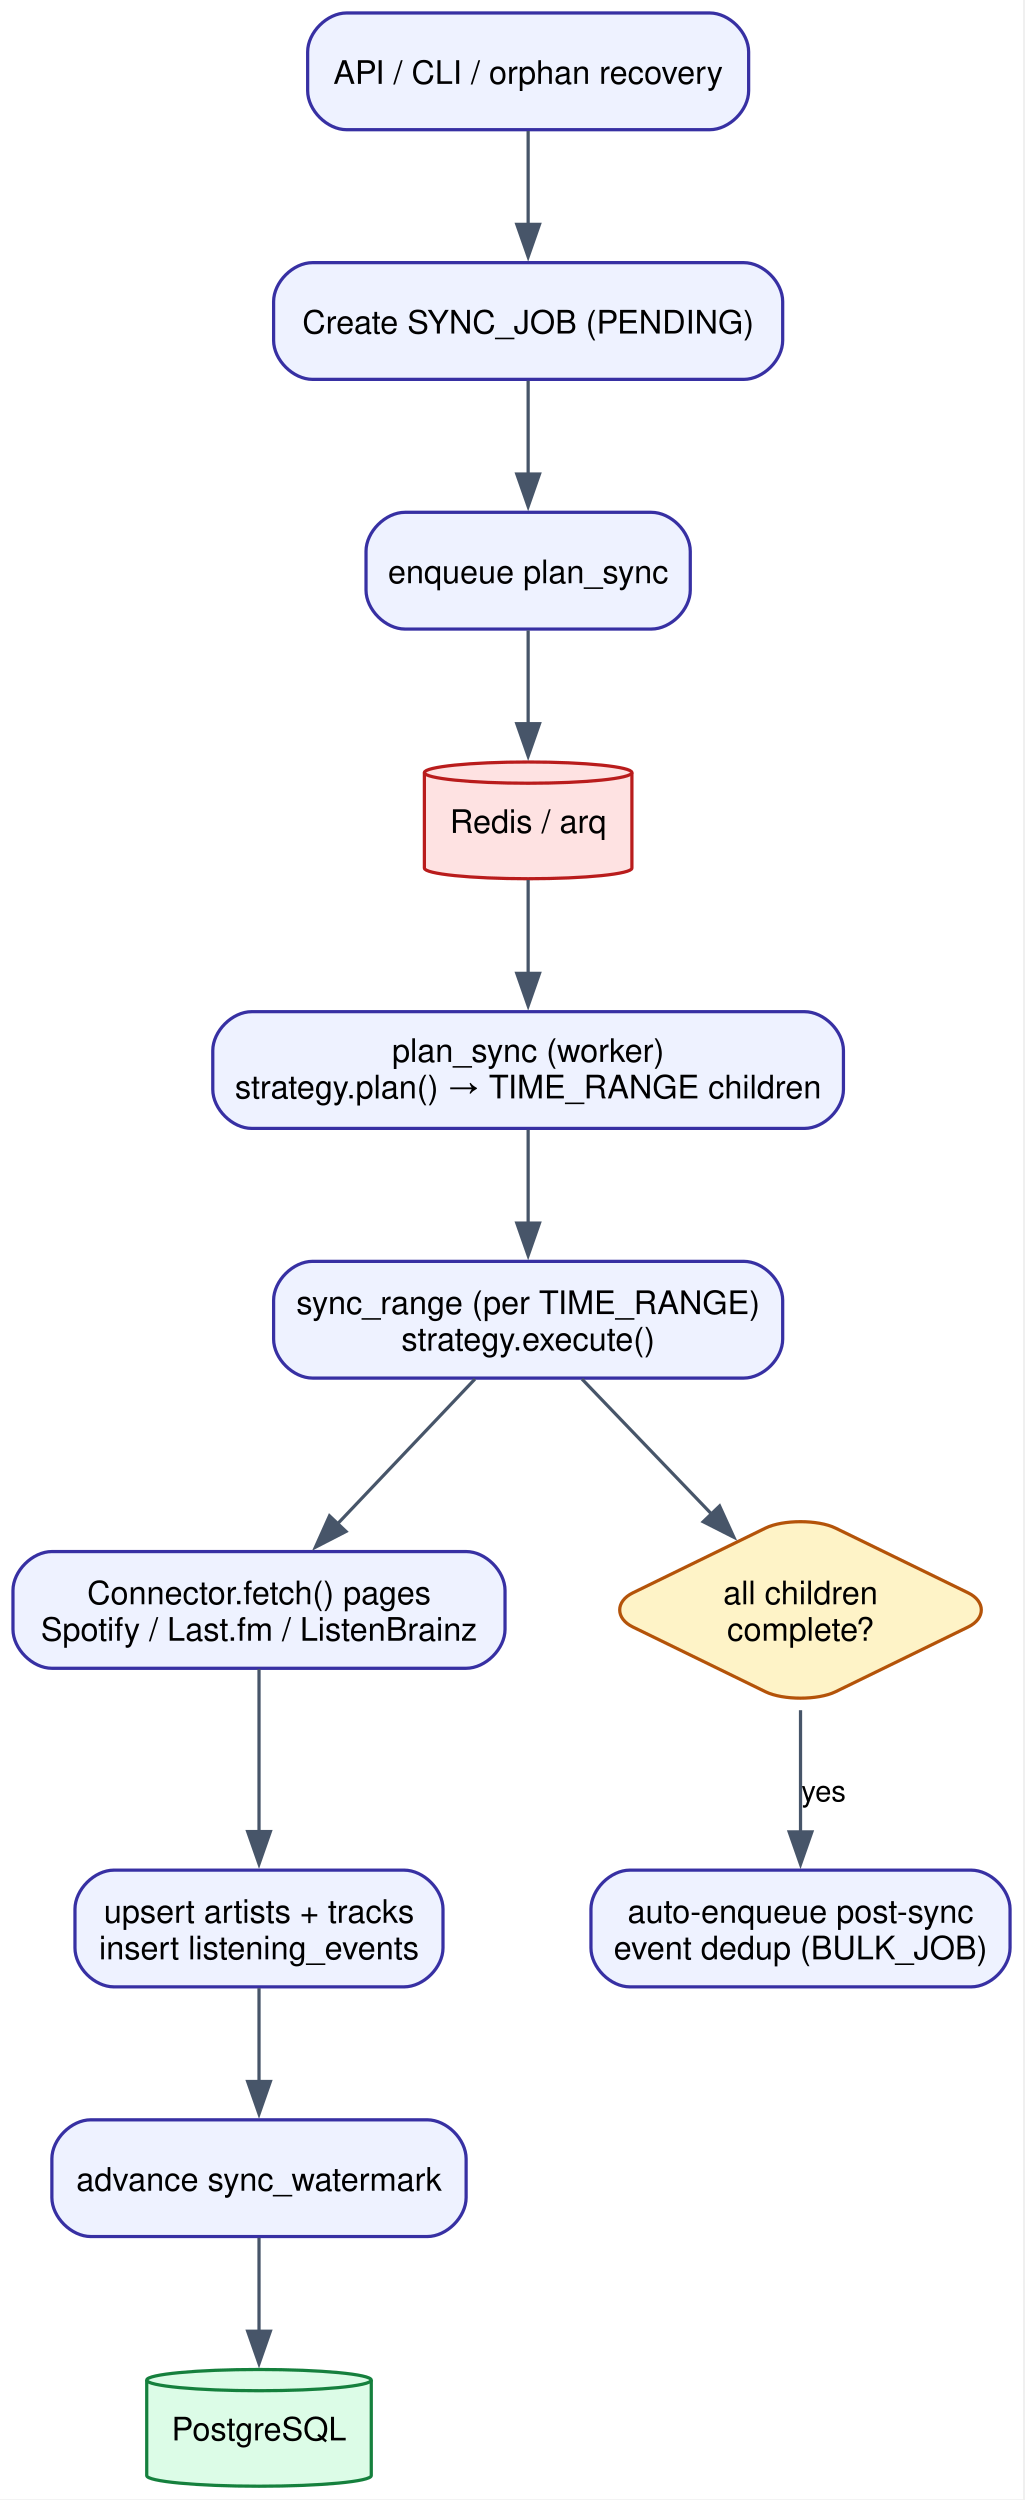
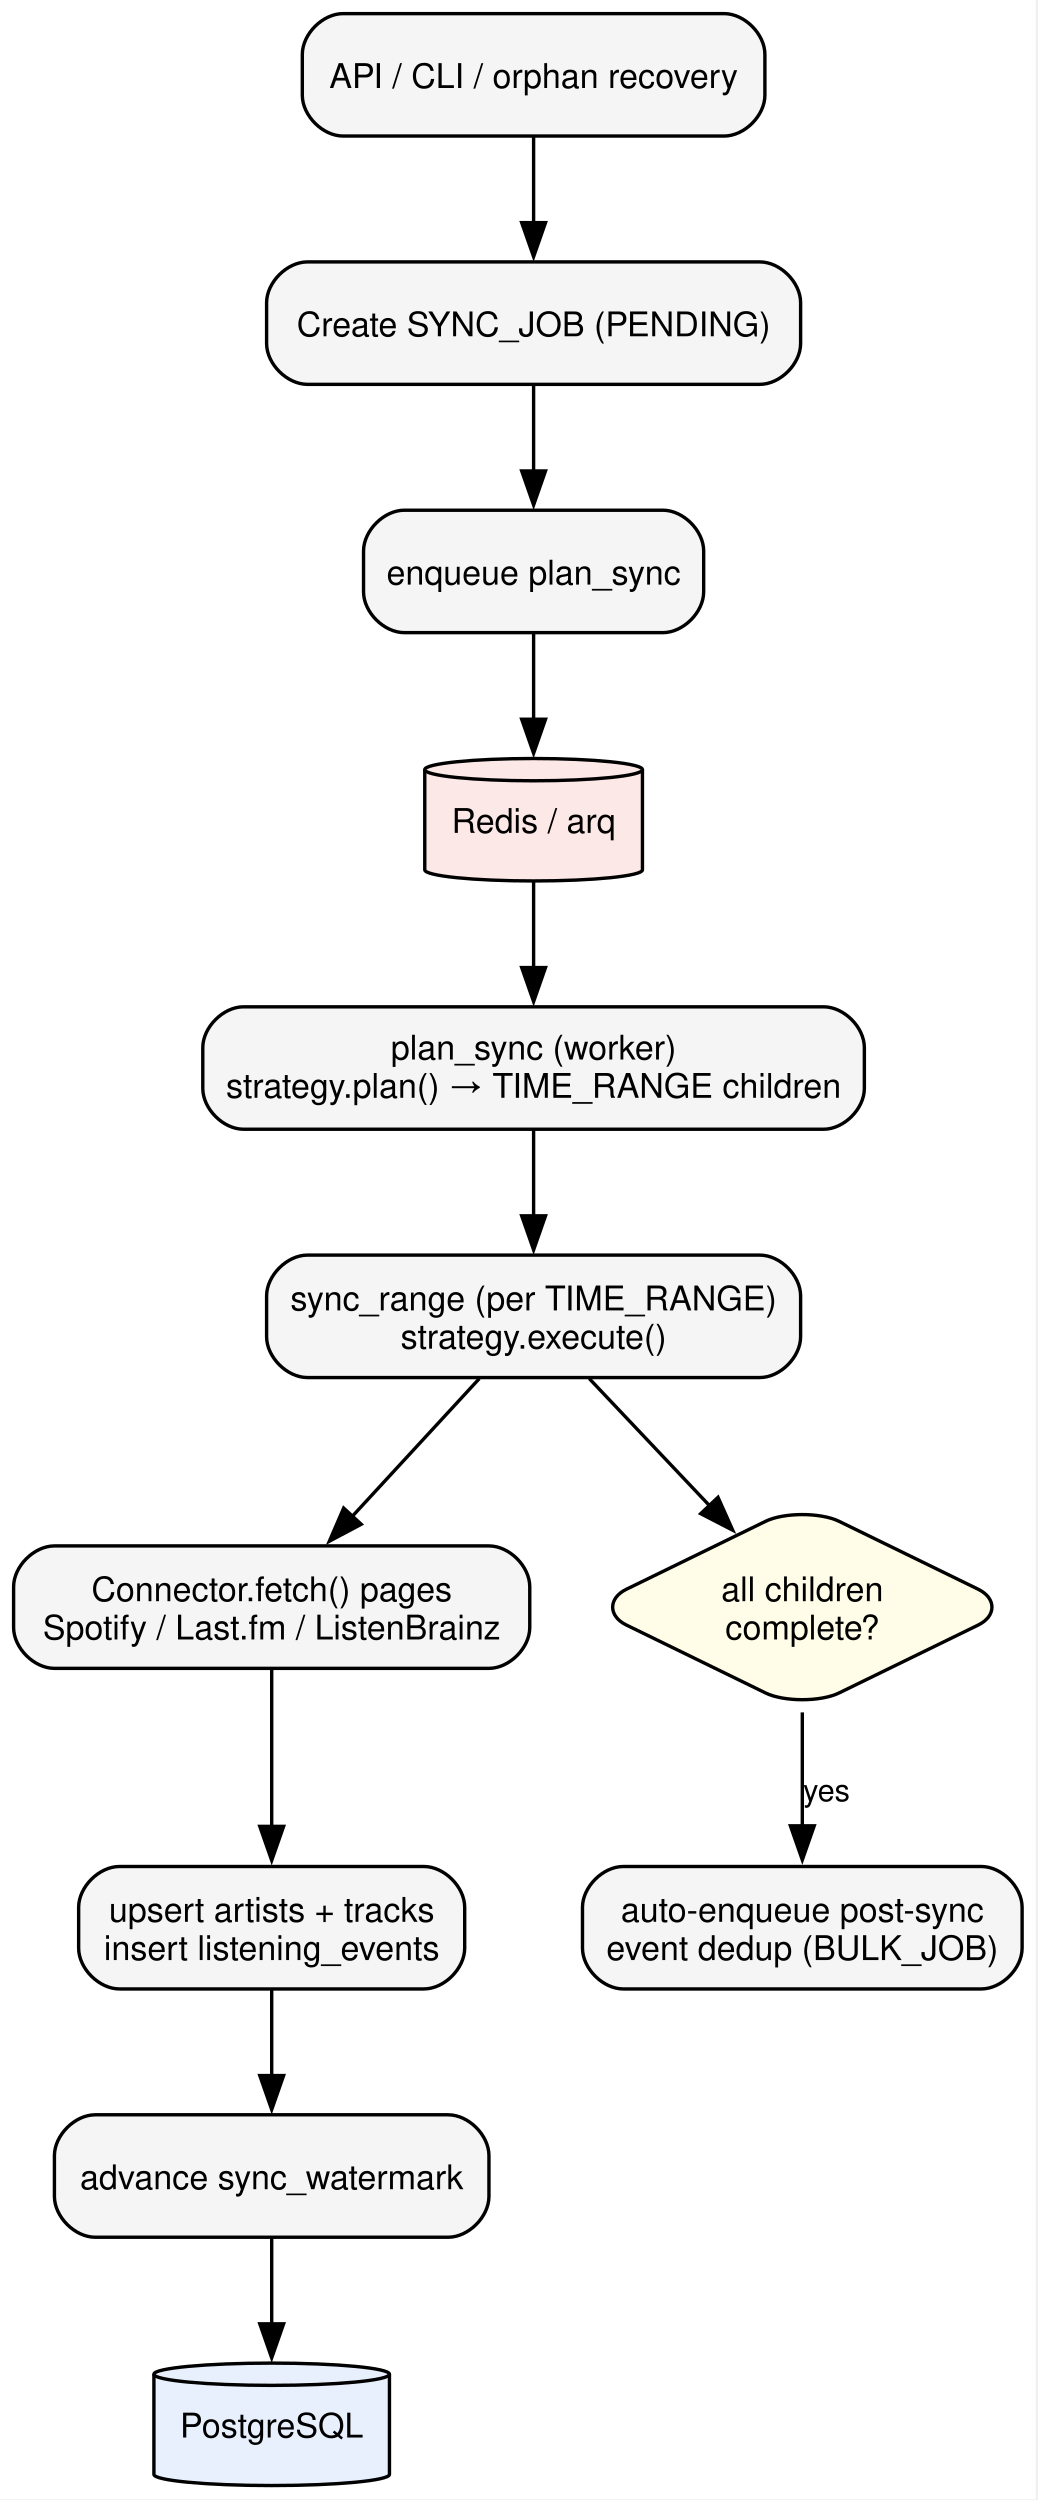
- <svg xmlns="http://www.w3.org/2000/svg" width="316pt" height="771pt" viewBox="0.00 0.00 316.00 771.00">
-   <g id="graph0" class="graph" transform="scale(1 1) rotate(0) translate(4 766.75)">
-     <polygon fill="white" stroke="none" points="-4,4 -4,-766.75 311.5,-766.75 311.5,4 -4,4" />
+ <svg xmlns="http://www.w3.org/2000/svg" width="305pt" height="735pt" viewBox="0.00 0.00 305.00 735.00">
+   <g id="graph0" class="graph" transform="scale(1 1) rotate(0) translate(4 730.75)">
+     <polygon fill="white" stroke="none" points="-4,4 -4,-730.75 300.5,-730.75 300.5,4 -4,4" />
    <g id="node1" class="node">
-       <path fill="#eef2ff" stroke="#3730a3" d="M214.88,-762.75C214.88,-762.75 102.88,-762.75 102.88,-762.75 96.88,-762.75 90.88,-756.75 90.88,-750.75 90.88,-750.75 90.88,-738.75 90.88,-738.75 90.88,-732.75 96.88,-726.75 102.88,-726.75 102.88,-726.75 214.88,-726.75 214.88,-726.75 220.88,-726.75 226.88,-732.75 226.88,-738.75 226.88,-738.75 226.88,-750.75 226.88,-750.75 226.88,-756.75 220.88,-762.75 214.88,-762.75" />
-       <text xml:space="preserve" text-anchor="middle" x="158.88" y="-740.88" font-family="Helvetica,sans-Serif" font-size="10.00">API / CLI / orphan recovery</text>
+       <path fill="#f5f5f5" stroke="black" d="M208.88,-726.75C208.88,-726.75 96.88,-726.75 96.88,-726.75 90.88,-726.75 84.88,-720.75 84.88,-714.75 84.88,-714.75 84.88,-702.75 84.88,-702.75 84.88,-696.75 90.88,-690.75 96.88,-690.75 96.88,-690.75 208.88,-690.75 208.88,-690.75 214.88,-690.75 220.88,-696.75 220.88,-702.75 220.88,-702.75 220.88,-714.75 220.88,-714.75 220.88,-720.75 214.88,-726.75 208.88,-726.75" />
+       <text xml:space="preserve" text-anchor="middle" x="152.88" y="-704.88" font-family="Helvetica,sans-Serif" font-size="10.00">API / CLI / orphan recovery</text>
    </g>
    <g id="node2" class="node">
-       <path fill="#eef2ff" stroke="#3730a3" d="M225.38,-685.75C225.38,-685.75 92.38,-685.75 92.38,-685.75 86.38,-685.75 80.38,-679.75 80.38,-673.75 80.38,-673.75 80.38,-661.75 80.38,-661.75 80.38,-655.75 86.38,-649.75 92.38,-649.75 92.38,-649.75 225.38,-649.75 225.38,-649.75 231.38,-649.75 237.38,-655.75 237.38,-661.75 237.38,-661.75 237.38,-673.75 237.38,-673.75 237.38,-679.75 231.38,-685.75 225.38,-685.75" />
-       <text xml:space="preserve" text-anchor="middle" x="158.88" y="-663.88" font-family="Helvetica,sans-Serif" font-size="10.00">Create SYNC_JOB (PENDING)</text>
+       <path fill="#f5f5f5" stroke="black" d="M219.38,-653.75C219.38,-653.75 86.38,-653.75 86.38,-653.75 80.38,-653.75 74.38,-647.75 74.38,-641.75 74.38,-641.75 74.38,-629.75 74.38,-629.75 74.38,-623.75 80.38,-617.75 86.38,-617.75 86.38,-617.75 219.38,-617.75 219.38,-617.75 225.38,-617.75 231.38,-623.75 231.38,-629.75 231.38,-629.75 231.38,-641.75 231.38,-641.75 231.38,-647.75 225.38,-653.75 219.38,-653.75" />
+       <text xml:space="preserve" text-anchor="middle" x="152.88" y="-631.88" font-family="Helvetica,sans-Serif" font-size="10.00">Create SYNC_JOB (PENDING)</text>
    </g>
    <g id="edge1" class="edge">
-       <path fill="none" stroke="#475569" d="M158.88,-726.35C158.88,-717.74 158.88,-707.12 158.88,-697.35" />
-       <polygon fill="#475569" stroke="#475569" points="162.38,-697.56 158.88,-687.56 155.38,-697.56 162.38,-697.56" />
+       <path fill="none" stroke="black" d="M152.88,-690.56C152.88,-682.98 152.88,-673.85 152.88,-665.29" />
+       <polygon fill="black" stroke="black" points="156.38,-665.29 152.88,-655.29 149.38,-665.29 156.38,-665.29" />
    </g>
    <g id="node3" class="node">
-       <path fill="#eef2ff" stroke="#3730a3" d="M196.88,-608.75C196.88,-608.75 120.88,-608.75 120.88,-608.75 114.88,-608.75 108.88,-602.75 108.88,-596.75 108.88,-596.75 108.88,-584.75 108.88,-584.75 108.88,-578.75 114.88,-572.75 120.88,-572.75 120.88,-572.75 196.88,-572.75 196.88,-572.75 202.88,-572.75 208.88,-578.75 208.88,-584.75 208.88,-584.75 208.88,-596.75 208.88,-596.75 208.88,-602.75 202.88,-608.75 196.88,-608.75" />
-       <text xml:space="preserve" text-anchor="middle" x="158.88" y="-586.88" font-family="Helvetica,sans-Serif" font-size="10.00">enqueue plan_sync</text>
+       <path fill="#f5f5f5" stroke="black" d="M190.88,-580.75C190.88,-580.75 114.88,-580.75 114.88,-580.75 108.88,-580.75 102.88,-574.75 102.88,-568.75 102.88,-568.75 102.88,-556.75 102.88,-556.75 102.88,-550.75 108.88,-544.75 114.88,-544.75 114.88,-544.75 190.88,-544.75 190.88,-544.75 196.88,-544.75 202.88,-550.75 202.88,-556.75 202.88,-556.75 202.88,-568.75 202.88,-568.75 202.88,-574.75 196.88,-580.75 190.88,-580.75" />
+       <text xml:space="preserve" text-anchor="middle" x="152.88" y="-558.88" font-family="Helvetica,sans-Serif" font-size="10.00">enqueue plan_sync</text>
    </g>
    <g id="edge2" class="edge">
-       <path fill="none" stroke="#475569" d="M158.88,-649.35C158.88,-640.74 158.88,-630.12 158.88,-620.35" />
-       <polygon fill="#475569" stroke="#475569" points="162.38,-620.56 158.88,-610.56 155.38,-620.56 162.38,-620.56" />
+       <path fill="none" stroke="black" d="M152.88,-617.56C152.88,-609.98 152.88,-600.85 152.88,-592.29" />
+       <polygon fill="black" stroke="black" points="156.38,-592.29 152.88,-582.29 149.38,-592.29 156.38,-592.29" />
    </g>
    <g id="node4" class="node">
-       <path fill="#fee2e2" stroke="#b91c1c" d="M190.88,-528.48C190.88,-530.28 176.53,-531.75 158.88,-531.75 141.22,-531.75 126.88,-530.28 126.88,-528.48 126.88,-528.48 126.88,-499.02 126.88,-499.02 126.88,-497.22 141.22,-495.75 158.88,-495.75 176.53,-495.75 190.88,-497.22 190.88,-499.02 190.88,-499.02 190.88,-528.48 190.88,-528.48" />
-       <path fill="none" stroke="#b91c1c" d="M190.88,-528.48C190.88,-526.67 176.53,-525.2 158.88,-525.2 141.22,-525.2 126.88,-526.67 126.88,-528.48" />
-       <text xml:space="preserve" text-anchor="middle" x="158.88" y="-509.88" font-family="Helvetica,sans-Serif" font-size="10.00">Redis / arq</text>
+       <path fill="#fce8e6" stroke="black" d="M184.88,-504.48C184.88,-506.28 170.53,-507.75 152.88,-507.75 135.22,-507.75 120.88,-506.28 120.88,-504.48 120.88,-504.48 120.88,-475.02 120.88,-475.02 120.88,-473.22 135.22,-471.75 152.88,-471.75 170.53,-471.75 184.88,-473.22 184.88,-475.02 184.88,-475.02 184.88,-504.48 184.88,-504.48" />
+       <path fill="none" stroke="black" d="M184.88,-504.48C184.88,-502.67 170.53,-501.2 152.88,-501.2 135.22,-501.2 120.88,-502.67 120.88,-504.48" />
+       <text xml:space="preserve" text-anchor="middle" x="152.88" y="-485.88" font-family="Helvetica,sans-Serif" font-size="10.00">Redis / arq</text>
    </g>
    <g id="edge3" class="edge">
-       <path fill="none" stroke="#475569" d="M158.88,-572.35C158.88,-563.74 158.88,-553.12 158.88,-543.35" />
-       <polygon fill="#475569" stroke="#475569" points="162.38,-543.56 158.88,-533.56 155.38,-543.56 162.38,-543.56" />
+       <path fill="none" stroke="black" d="M152.88,-544.56C152.88,-536.98 152.88,-527.85 152.88,-519.29" />
+       <polygon fill="black" stroke="black" points="156.38,-519.29 152.88,-509.29 149.38,-519.29 156.38,-519.29" />
    </g>
    <g id="node5" class="node">
-       <path fill="#eef2ff" stroke="#3730a3" d="M244.12,-454.75C244.12,-454.75 73.62,-454.75 73.62,-454.75 67.62,-454.75 61.62,-448.75 61.62,-442.75 61.62,-442.75 61.62,-430.75 61.62,-430.75 61.62,-424.75 67.62,-418.75 73.62,-418.75 73.62,-418.75 244.12,-418.75 244.12,-418.75 250.12,-418.75 256.12,-424.75 256.12,-430.75 256.12,-430.75 256.12,-442.75 256.12,-442.75 256.12,-448.75 250.12,-454.75 244.12,-454.75" />
-       <text xml:space="preserve" text-anchor="middle" x="158.88" y="-439.25" font-family="Helvetica,sans-Serif" font-size="10.00">plan_sync (worker)</text>
-       <text xml:space="preserve" text-anchor="middle" x="158.88" y="-428" font-family="Helvetica,sans-Serif" font-size="10.00">strategy.plan() → TIME_RANGE children</text>
+       <path fill="#f5f5f5" stroke="black" d="M238.12,-434.75C238.12,-434.75 67.62,-434.75 67.62,-434.75 61.62,-434.75 55.62,-428.75 55.62,-422.75 55.62,-422.75 55.62,-410.75 55.62,-410.75 55.62,-404.75 61.62,-398.75 67.62,-398.75 67.62,-398.75 238.12,-398.75 238.12,-398.75 244.12,-398.75 250.12,-404.75 250.12,-410.75 250.12,-410.75 250.12,-422.75 250.12,-422.75 250.12,-428.75 244.12,-434.75 238.12,-434.75" />
+       <text xml:space="preserve" text-anchor="middle" x="152.88" y="-419.25" font-family="Helvetica,sans-Serif" font-size="10.00">plan_sync (worker)</text>
+       <text xml:space="preserve" text-anchor="middle" x="152.88" y="-408" font-family="Helvetica,sans-Serif" font-size="10.00">strategy.plan() → TIME_RANGE children</text>
    </g>
    <g id="edge4" class="edge">
-       <path fill="none" stroke="#475569" d="M158.88,-495.35C158.88,-486.74 158.88,-476.12 158.88,-466.35" />
-       <polygon fill="#475569" stroke="#475569" points="162.38,-466.56 158.88,-456.56 155.38,-466.56 162.38,-466.56" />
+       <path fill="none" stroke="black" d="M152.88,-471.56C152.88,-463.98 152.88,-454.85 152.88,-446.29" />
+       <polygon fill="black" stroke="black" points="156.38,-446.29 152.88,-436.29 149.38,-446.29 156.38,-446.29" />
    </g>
    <g id="node6" class="node">
-       <path fill="#eef2ff" stroke="#3730a3" d="M225.38,-377.75C225.38,-377.75 92.38,-377.75 92.38,-377.75 86.38,-377.75 80.38,-371.75 80.38,-365.75 80.38,-365.75 80.38,-353.75 80.38,-353.75 80.38,-347.75 86.38,-341.75 92.38,-341.75 92.38,-341.75 225.38,-341.75 225.38,-341.75 231.38,-341.75 237.38,-347.75 237.38,-353.75 237.38,-353.75 237.38,-365.75 237.38,-365.75 237.38,-371.75 231.38,-377.75 225.38,-377.75" />
-       <text xml:space="preserve" text-anchor="middle" x="158.88" y="-361.5" font-family="Helvetica,sans-Serif" font-size="10.00">sync_range (per TIME_RANGE)</text>
-       <text xml:space="preserve" text-anchor="middle" x="158.88" y="-350.25" font-family="Helvetica,sans-Serif" font-size="10.00">strategy.execute()</text>
+       <path fill="#f5f5f5" stroke="black" d="M219.38,-361.75C219.38,-361.75 86.38,-361.75 86.38,-361.75 80.38,-361.75 74.38,-355.75 74.38,-349.75 74.38,-349.75 74.38,-337.75 74.38,-337.75 74.38,-331.75 80.38,-325.75 86.38,-325.75 86.38,-325.75 219.38,-325.75 219.38,-325.75 225.38,-325.75 231.38,-331.75 231.38,-337.75 231.38,-337.75 231.38,-349.75 231.38,-349.75 231.38,-355.75 225.38,-361.75 219.38,-361.75" />
+       <text xml:space="preserve" text-anchor="middle" x="152.88" y="-345.5" font-family="Helvetica,sans-Serif" font-size="10.00">sync_range (per TIME_RANGE)</text>
+       <text xml:space="preserve" text-anchor="middle" x="152.88" y="-334.25" font-family="Helvetica,sans-Serif" font-size="10.00">strategy.execute()</text>
    </g>
    <g id="edge5" class="edge">
-       <path fill="none" stroke="#475569" d="M158.88,-418.35C158.88,-409.74 158.88,-399.12 158.88,-389.35" />
-       <polygon fill="#475569" stroke="#475569" points="162.38,-389.56 158.88,-379.56 155.38,-389.56 162.38,-389.56" />
+       <path fill="none" stroke="black" d="M152.88,-398.56C152.88,-390.98 152.88,-381.85 152.88,-373.29" />
+       <polygon fill="black" stroke="black" points="156.38,-373.29 152.88,-363.29 149.38,-373.29 156.38,-373.29" />
    </g>
    <g id="node7" class="node">
-       <path fill="#eef2ff" stroke="#3730a3" d="M139.75,-288.25C139.75,-288.25 12,-288.25 12,-288.25 6,-288.25 0,-282.25 0,-276.25 0,-276.25 0,-264.25 0,-264.25 0,-258.25 6,-252.25 12,-252.25 12,-252.25 139.75,-252.25 139.75,-252.25 145.75,-252.25 151.75,-258.25 151.75,-264.25 151.75,-264.25 151.75,-276.25 151.75,-276.25 151.75,-282.25 145.75,-288.25 139.75,-288.25" />
-       <text xml:space="preserve" text-anchor="middle" x="75.88" y="-272" font-family="Helvetica,sans-Serif" font-size="10.00">Connector.fetch() pages</text>
-       <text xml:space="preserve" text-anchor="middle" x="75.88" y="-260.75" font-family="Helvetica,sans-Serif" font-size="10.00">Spotify / Last.fm / ListenBrainz</text>
+       <path fill="#f5f5f5" stroke="black" d="M139.75,-276.25C139.75,-276.25 12,-276.25 12,-276.25 6,-276.25 0,-270.25 0,-264.25 0,-264.25 0,-252.25 0,-252.25 0,-246.25 6,-240.25 12,-240.25 12,-240.25 139.75,-240.25 139.75,-240.25 145.75,-240.25 151.75,-246.25 151.75,-252.25 151.75,-252.25 151.75,-264.25 151.75,-264.25 151.75,-270.25 145.75,-276.25 139.75,-276.25" />
+       <text xml:space="preserve" text-anchor="middle" x="75.88" y="-260" font-family="Helvetica,sans-Serif" font-size="10.00">Connector.fetch() pages</text>
+       <text xml:space="preserve" text-anchor="middle" x="75.88" y="-248.75" font-family="Helvetica,sans-Serif" font-size="10.00">Spotify / Last.fm / ListenBrainz</text>
    </g>
    <g id="edge6" class="edge">
-       <path fill="none" stroke="#475569" d="M142.48,-341.46C130.31,-328.64 113.54,-310.96 99.87,-296.55" />
-       <polygon fill="#475569" stroke="#475569" points="102.7,-294.45 93.28,-289.6 97.62,-299.26 102.7,-294.45" />
+       <path fill="none" stroke="black" d="M136.92,-325.45C126.08,-313.69 111.56,-297.94 99.4,-284.76" />
+       <polygon fill="black" stroke="black" points="102.19,-282.62 92.84,-277.64 97.04,-287.37 102.19,-282.62" />
    </g>
    <g id="node11" class="node">
-       <path fill="#fef3c7" stroke="#b45309" d="M232.09,-295.49C232.09,-295.49 191.16,-275.51 191.16,-275.51 185.77,-272.88 185.77,-267.62 191.16,-264.99 191.16,-264.99 232.09,-245.01 232.09,-245.01 237.48,-242.38 248.27,-242.38 253.66,-245.01 253.66,-245.01 294.59,-264.99 294.59,-264.99 299.98,-267.62 299.98,-272.88 294.59,-275.51 294.59,-275.51 253.66,-295.49 253.66,-295.49 248.27,-298.12 237.48,-298.12 232.09,-295.49" />
-       <text xml:space="preserve" text-anchor="middle" x="242.88" y="-272" font-family="Helvetica,sans-Serif" font-size="10.00">all children</text>
-       <text xml:space="preserve" text-anchor="middle" x="242.88" y="-260.75" font-family="Helvetica,sans-Serif" font-size="10.00">complete?</text>
+       <path fill="#fffde7" stroke="black" d="M221.09,-283.49C221.09,-283.49 180.16,-263.51 180.16,-263.51 174.77,-260.88 174.77,-255.62 180.16,-252.99 180.16,-252.99 221.09,-233.01 221.09,-233.01 226.48,-230.38 237.27,-230.38 242.66,-233.01 242.66,-233.01 283.59,-252.99 283.59,-252.99 288.98,-255.62 288.98,-260.88 283.59,-263.51 283.59,-263.51 242.66,-283.49 242.66,-283.49 237.27,-286.12 226.48,-286.12 221.09,-283.49" />
+       <text xml:space="preserve" text-anchor="middle" x="231.88" y="-260" font-family="Helvetica,sans-Serif" font-size="10.00">all children</text>
+       <text xml:space="preserve" text-anchor="middle" x="231.88" y="-248.75" font-family="Helvetica,sans-Serif" font-size="10.00">complete?</text>
    </g>
    <g id="edge10" class="edge">
-       <path fill="none" stroke="#475569" d="M175.47,-341.46C186.87,-329.58 202.28,-313.54 215.48,-299.78" />
-       <polygon fill="#475569" stroke="#475569" points="217.92,-302.3 222.32,-292.66 212.87,-297.45 217.92,-302.3" />
+       <path fill="none" stroke="black" d="M169.24,-325.45C179.45,-314.66 192.84,-300.51 204.62,-288.06" />
+       <polygon fill="black" stroke="black" points="207.09,-290.54 211.42,-280.87 202,-285.73 207.09,-290.54" />
    </g>
    <g id="node8" class="node">
-       <path fill="#eef2ff" stroke="#3730a3" d="M120.62,-190C120.62,-190 31.13,-190 31.13,-190 25.12,-190 19.12,-184 19.12,-178 19.12,-178 19.12,-166 19.12,-166 19.12,-160 25.12,-154 31.12,-154 31.12,-154 120.62,-154 120.62,-154 126.62,-154 132.62,-160 132.62,-166 132.62,-166 132.62,-178 132.62,-178 132.62,-184 126.62,-190 120.62,-190" />
-       <text xml:space="preserve" text-anchor="middle" x="75.88" y="-173.75" font-family="Helvetica,sans-Serif" font-size="10.00">upsert artists + tracks</text>
-       <text xml:space="preserve" text-anchor="middle" x="75.88" y="-162.5" font-family="Helvetica,sans-Serif" font-size="10.00">insert listening_events</text>
+       <path fill="#f5f5f5" stroke="black" d="M120.62,-182C120.62,-182 31.13,-182 31.13,-182 25.12,-182 19.12,-176 19.12,-170 19.12,-170 19.12,-158 19.12,-158 19.12,-152 25.12,-146 31.12,-146 31.12,-146 120.62,-146 120.62,-146 126.62,-146 132.62,-152 132.62,-158 132.62,-158 132.62,-170 132.62,-170 132.62,-176 126.62,-182 120.62,-182" />
+       <text xml:space="preserve" text-anchor="middle" x="75.88" y="-165.75" font-family="Helvetica,sans-Serif" font-size="10.00">upsert artists + tracks</text>
+       <text xml:space="preserve" text-anchor="middle" x="75.88" y="-154.5" font-family="Helvetica,sans-Serif" font-size="10.00">insert listening_events</text>
    </g>
    <g id="edge7" class="edge">
-       <path fill="none" stroke="#475569" d="M75.88,-252.04C75.88,-238.03 75.88,-217.96 75.88,-201.55" />
-       <polygon fill="#475569" stroke="#475569" points="79.38,-201.9 75.88,-191.9 72.38,-201.9 79.38,-201.9" />
+       <path fill="none" stroke="black" d="M75.88,-239.9C75.88,-226.88 75.88,-208.78 75.88,-193.63" />
+       <polygon fill="black" stroke="black" points="79.38,-193.79 75.88,-183.79 72.38,-193.79 79.38,-193.79" />
    </g>
    <g id="node9" class="node">
-       <path fill="#eef2ff" stroke="#3730a3" d="M127.75,-113C127.75,-113 24,-113 24,-113 18,-113 12,-107 12,-101 12,-101 12,-89 12,-89 12,-83 18,-77 24,-77 24,-77 127.75,-77 127.75,-77 133.75,-77 139.75,-83 139.75,-89 139.75,-89 139.75,-101 139.75,-101 139.75,-107 133.75,-113 127.75,-113" />
-       <text xml:space="preserve" text-anchor="middle" x="75.88" y="-91.12" font-family="Helvetica,sans-Serif" font-size="10.00">advance sync_watermark</text>
+       <path fill="#f5f5f5" stroke="black" d="M127.75,-109C127.75,-109 24,-109 24,-109 18,-109 12,-103 12,-97 12,-97 12,-85 12,-85 12,-79 18,-73 24,-73 24,-73 127.75,-73 127.75,-73 133.75,-73 139.75,-79 139.75,-85 139.75,-85 139.75,-97 139.75,-97 139.75,-103 133.75,-109 127.75,-109" />
+       <text xml:space="preserve" text-anchor="middle" x="75.88" y="-87.12" font-family="Helvetica,sans-Serif" font-size="10.00">advance sync_watermark</text>
    </g>
    <g id="edge8" class="edge">
-       <path fill="none" stroke="#475569" d="M75.88,-153.6C75.88,-144.99 75.88,-134.37 75.88,-124.6" />
-       <polygon fill="#475569" stroke="#475569" points="79.38,-124.81 75.88,-114.81 72.38,-124.81 79.38,-124.81" />
+       <path fill="none" stroke="black" d="M75.88,-145.81C75.88,-138.23 75.88,-129.1 75.88,-120.54" />
+       <polygon fill="black" stroke="black" points="79.38,-120.54 75.88,-110.54 72.38,-120.54 79.38,-120.54" />
    </g>
    <g id="node10" class="node">
-       <path fill="#dcfce7" stroke="#15803d" d="M110.5,-32.73C110.5,-34.53 94.98,-36 75.88,-36 56.77,-36 41.25,-34.53 41.25,-32.73 41.25,-32.73 41.25,-3.27 41.25,-3.27 41.25,-1.47 56.77,0 75.88,0 94.98,0 110.5,-1.47 110.5,-3.27 110.5,-3.27 110.5,-32.73 110.5,-32.73" />
-       <path fill="none" stroke="#15803d" d="M110.5,-32.73C110.5,-30.92 94.98,-29.45 75.88,-29.45 56.77,-29.45 41.25,-30.92 41.25,-32.73" />
+       <path fill="#e8f0fe" stroke="black" d="M110.5,-32.73C110.5,-34.53 94.98,-36 75.88,-36 56.77,-36 41.25,-34.53 41.25,-32.73 41.25,-32.73 41.25,-3.27 41.25,-3.27 41.25,-1.47 56.77,0 75.88,0 94.98,0 110.5,-1.47 110.5,-3.27 110.5,-3.27 110.5,-32.73 110.5,-32.73" />
+       <path fill="none" stroke="black" d="M110.5,-32.73C110.5,-30.92 94.98,-29.45 75.88,-29.45 56.77,-29.45 41.25,-30.92 41.25,-32.73" />
      <text xml:space="preserve" text-anchor="middle" x="75.88" y="-14.12" font-family="Helvetica,sans-Serif" font-size="10.00">PostgreSQL</text>
    </g>
    <g id="edge9" class="edge">
-       <path fill="none" stroke="#475569" d="M75.88,-76.6C75.88,-67.99 75.88,-57.37 75.88,-47.6" />
-       <polygon fill="#475569" stroke="#475569" points="79.38,-47.81 75.88,-37.81 72.38,-47.81 79.38,-47.81" />
+       <path fill="none" stroke="black" d="M75.88,-72.81C75.88,-65.23 75.88,-56.1 75.88,-47.54" />
+       <polygon fill="black" stroke="black" points="79.38,-47.54 75.88,-37.54 72.38,-47.54 79.38,-47.54" />
    </g>
    <g id="node12" class="node">
-       <path fill="#eef2ff" stroke="#3730a3" d="M295.5,-190C295.5,-190 190.25,-190 190.25,-190 184.25,-190 178.25,-184 178.25,-178 178.25,-178 178.25,-166 178.25,-166 178.25,-160 184.25,-154 190.25,-154 190.25,-154 295.5,-154 295.5,-154 301.5,-154 307.5,-160 307.5,-166 307.5,-166 307.5,-178 307.5,-178 307.5,-184 301.5,-190 295.5,-190" />
-       <text xml:space="preserve" text-anchor="middle" x="242.88" y="-173.75" font-family="Helvetica,sans-Serif" font-size="10.00">auto-enqueue post-sync</text>
-       <text xml:space="preserve" text-anchor="middle" x="242.88" y="-162.5" font-family="Helvetica,sans-Serif" font-size="10.00">event dedup (BULK_JOB)</text>
+       <path fill="#f5f5f5" stroke="black" d="M284.5,-182C284.5,-182 179.25,-182 179.25,-182 173.25,-182 167.25,-176 167.25,-170 167.25,-170 167.25,-158 167.25,-158 167.25,-152 173.25,-146 179.25,-146 179.25,-146 284.5,-146 284.5,-146 290.5,-146 296.5,-152 296.5,-158 296.5,-158 296.5,-170 296.5,-170 296.5,-176 290.5,-182 284.5,-182" />
+       <text xml:space="preserve" text-anchor="middle" x="231.88" y="-165.75" font-family="Helvetica,sans-Serif" font-size="10.00">auto-enqueue post-sync</text>
+       <text xml:space="preserve" text-anchor="middle" x="231.88" y="-154.5" font-family="Helvetica,sans-Serif" font-size="10.00">event dedup (BULK_JOB)</text>
    </g>
    <g id="edge11" class="edge">
-       <path fill="none" stroke="#475569" d="M242.88,-239.32C242.88,-227.24 242.88,-213.36 242.88,-201.43" />
-       <polygon fill="#475569" stroke="#475569" points="246.38,-201.8 242.88,-191.8 239.38,-201.8 246.38,-201.8" />
-       <text xml:space="preserve" text-anchor="middle" x="250" y="-211.2" font-family="Helvetica,sans-Serif" font-size="9.00">yes</text>
+       <path fill="none" stroke="black" d="M231.88,-227.3C231.88,-216.52 231.88,-204.39 231.88,-193.72" />
+       <polygon fill="black" stroke="black" points="235.38,-193.95 231.88,-183.95 228.38,-193.95 235.38,-193.95" />
+       <text xml:space="preserve" text-anchor="middle" x="239" y="-201.2" font-family="Helvetica,sans-Serif" font-size="9.00">yes</text>
    </g>
  </g>
</svg>
